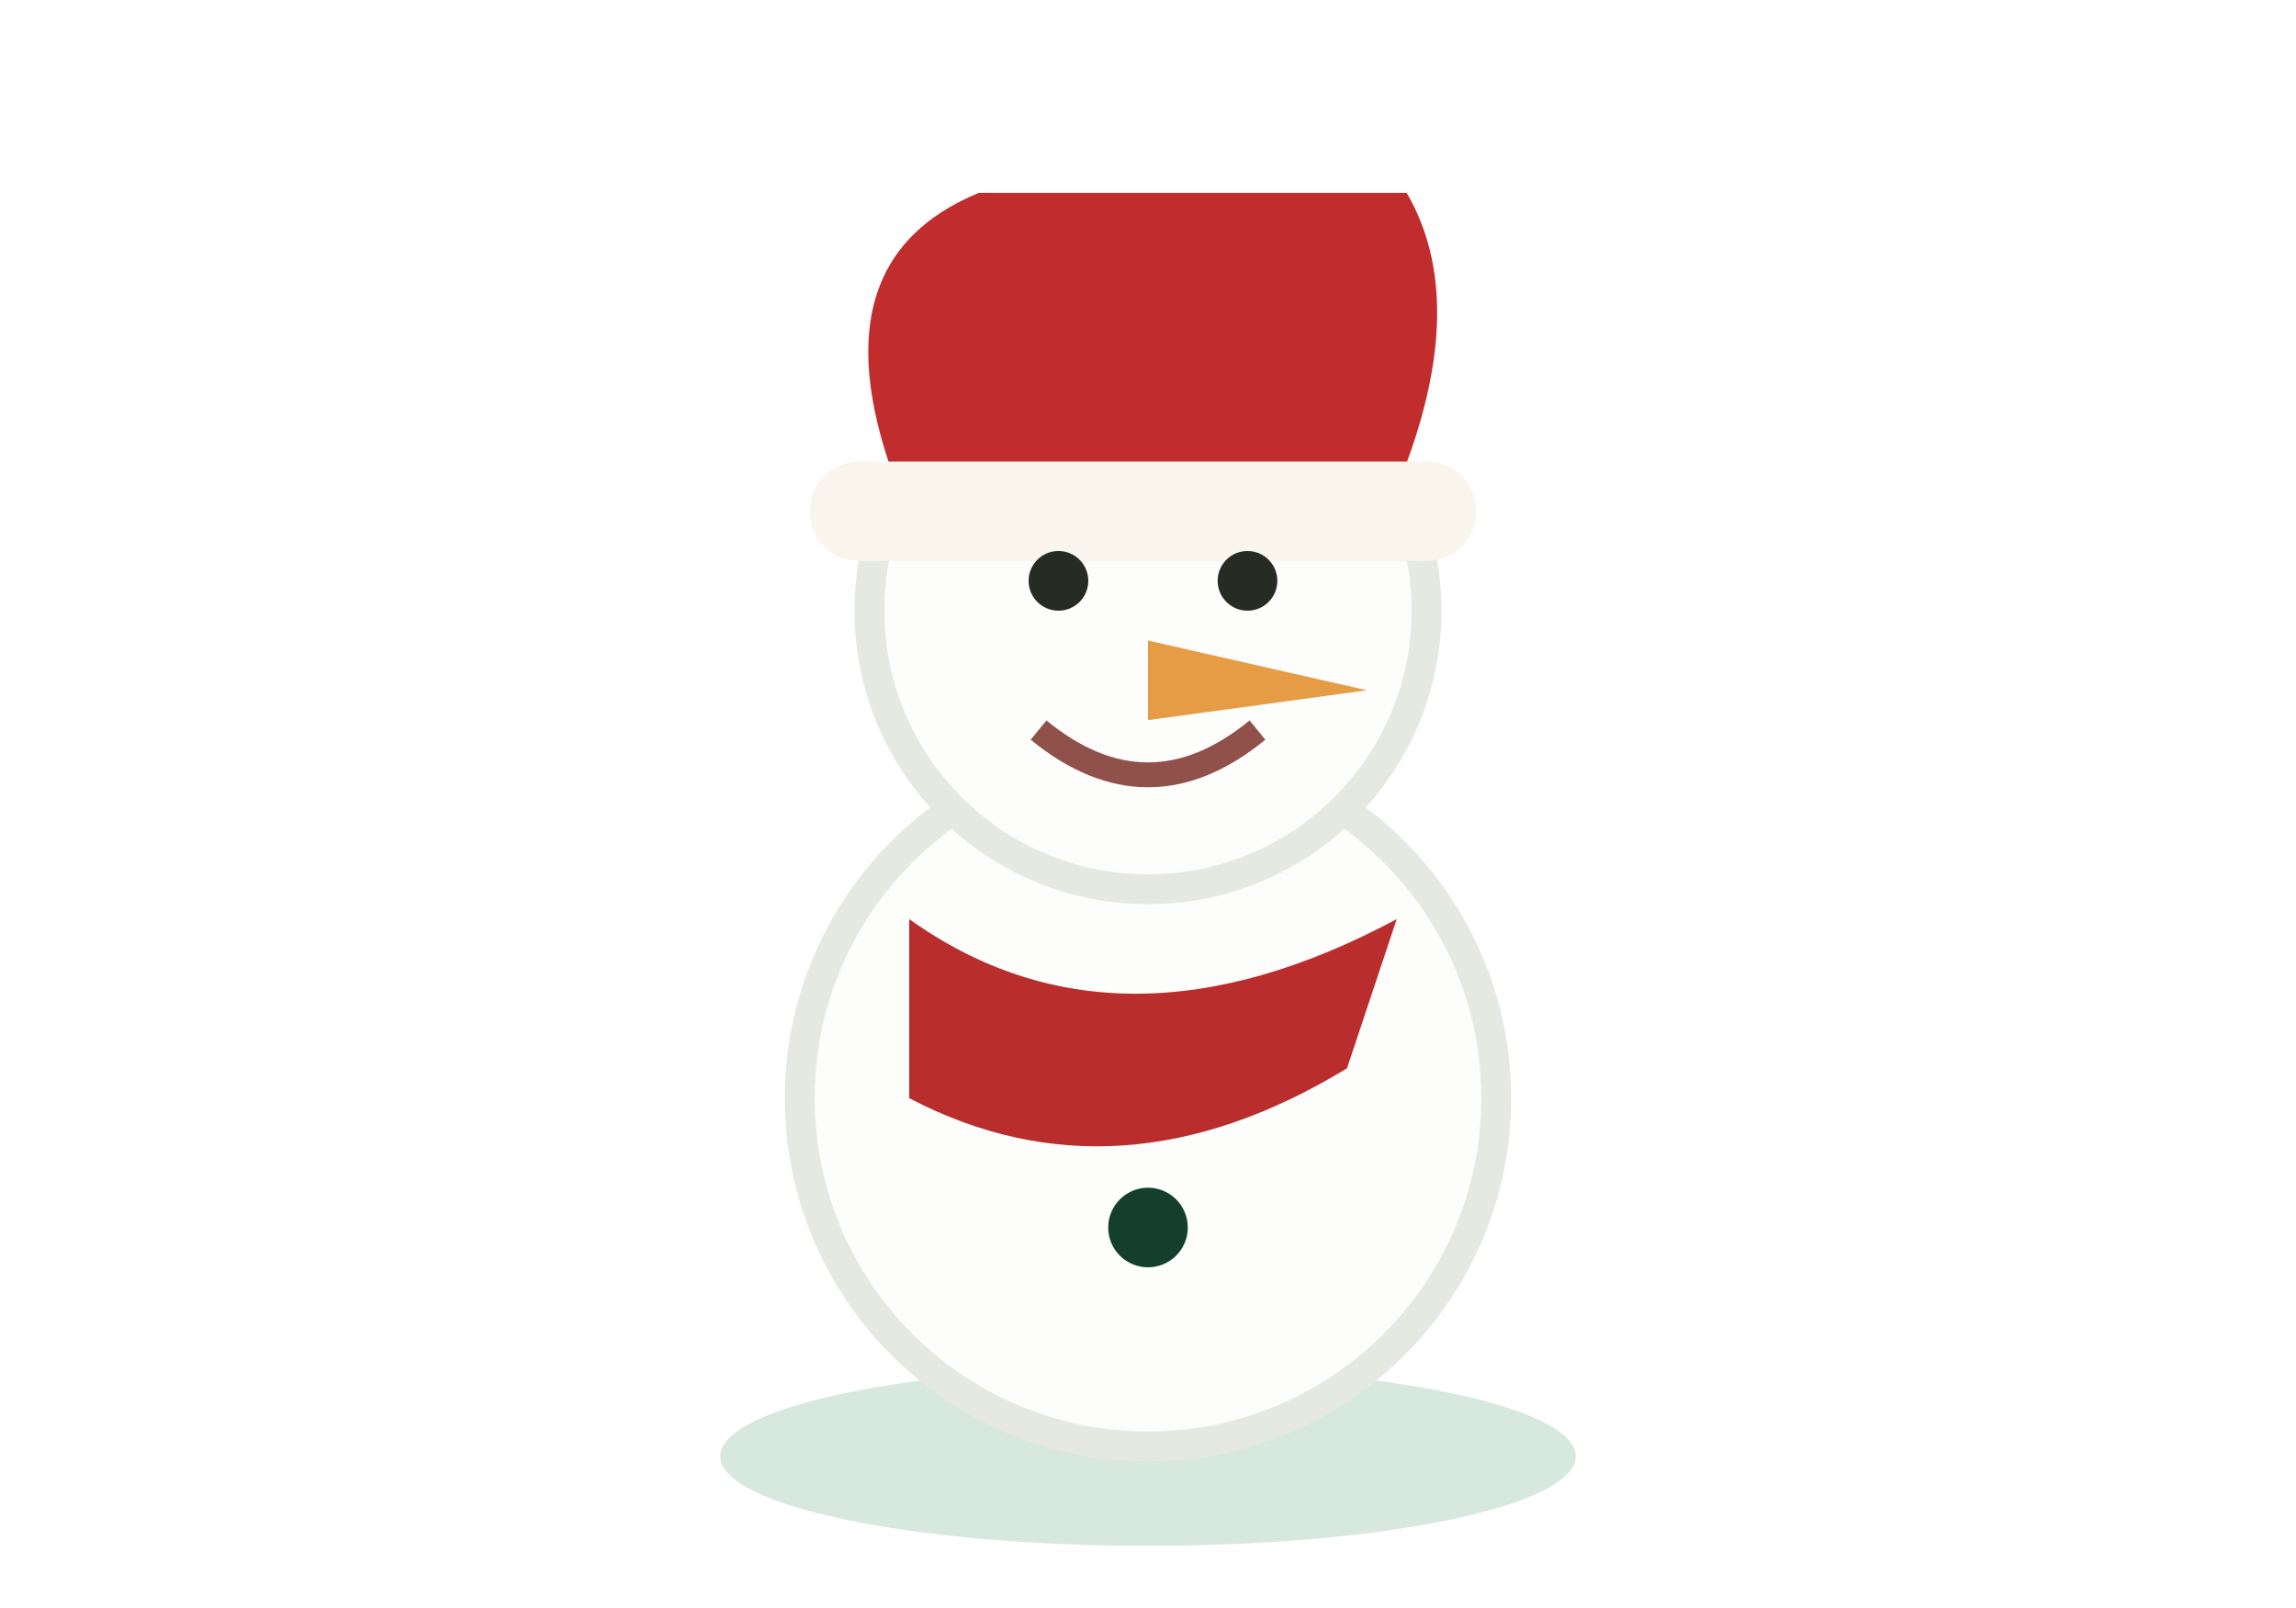
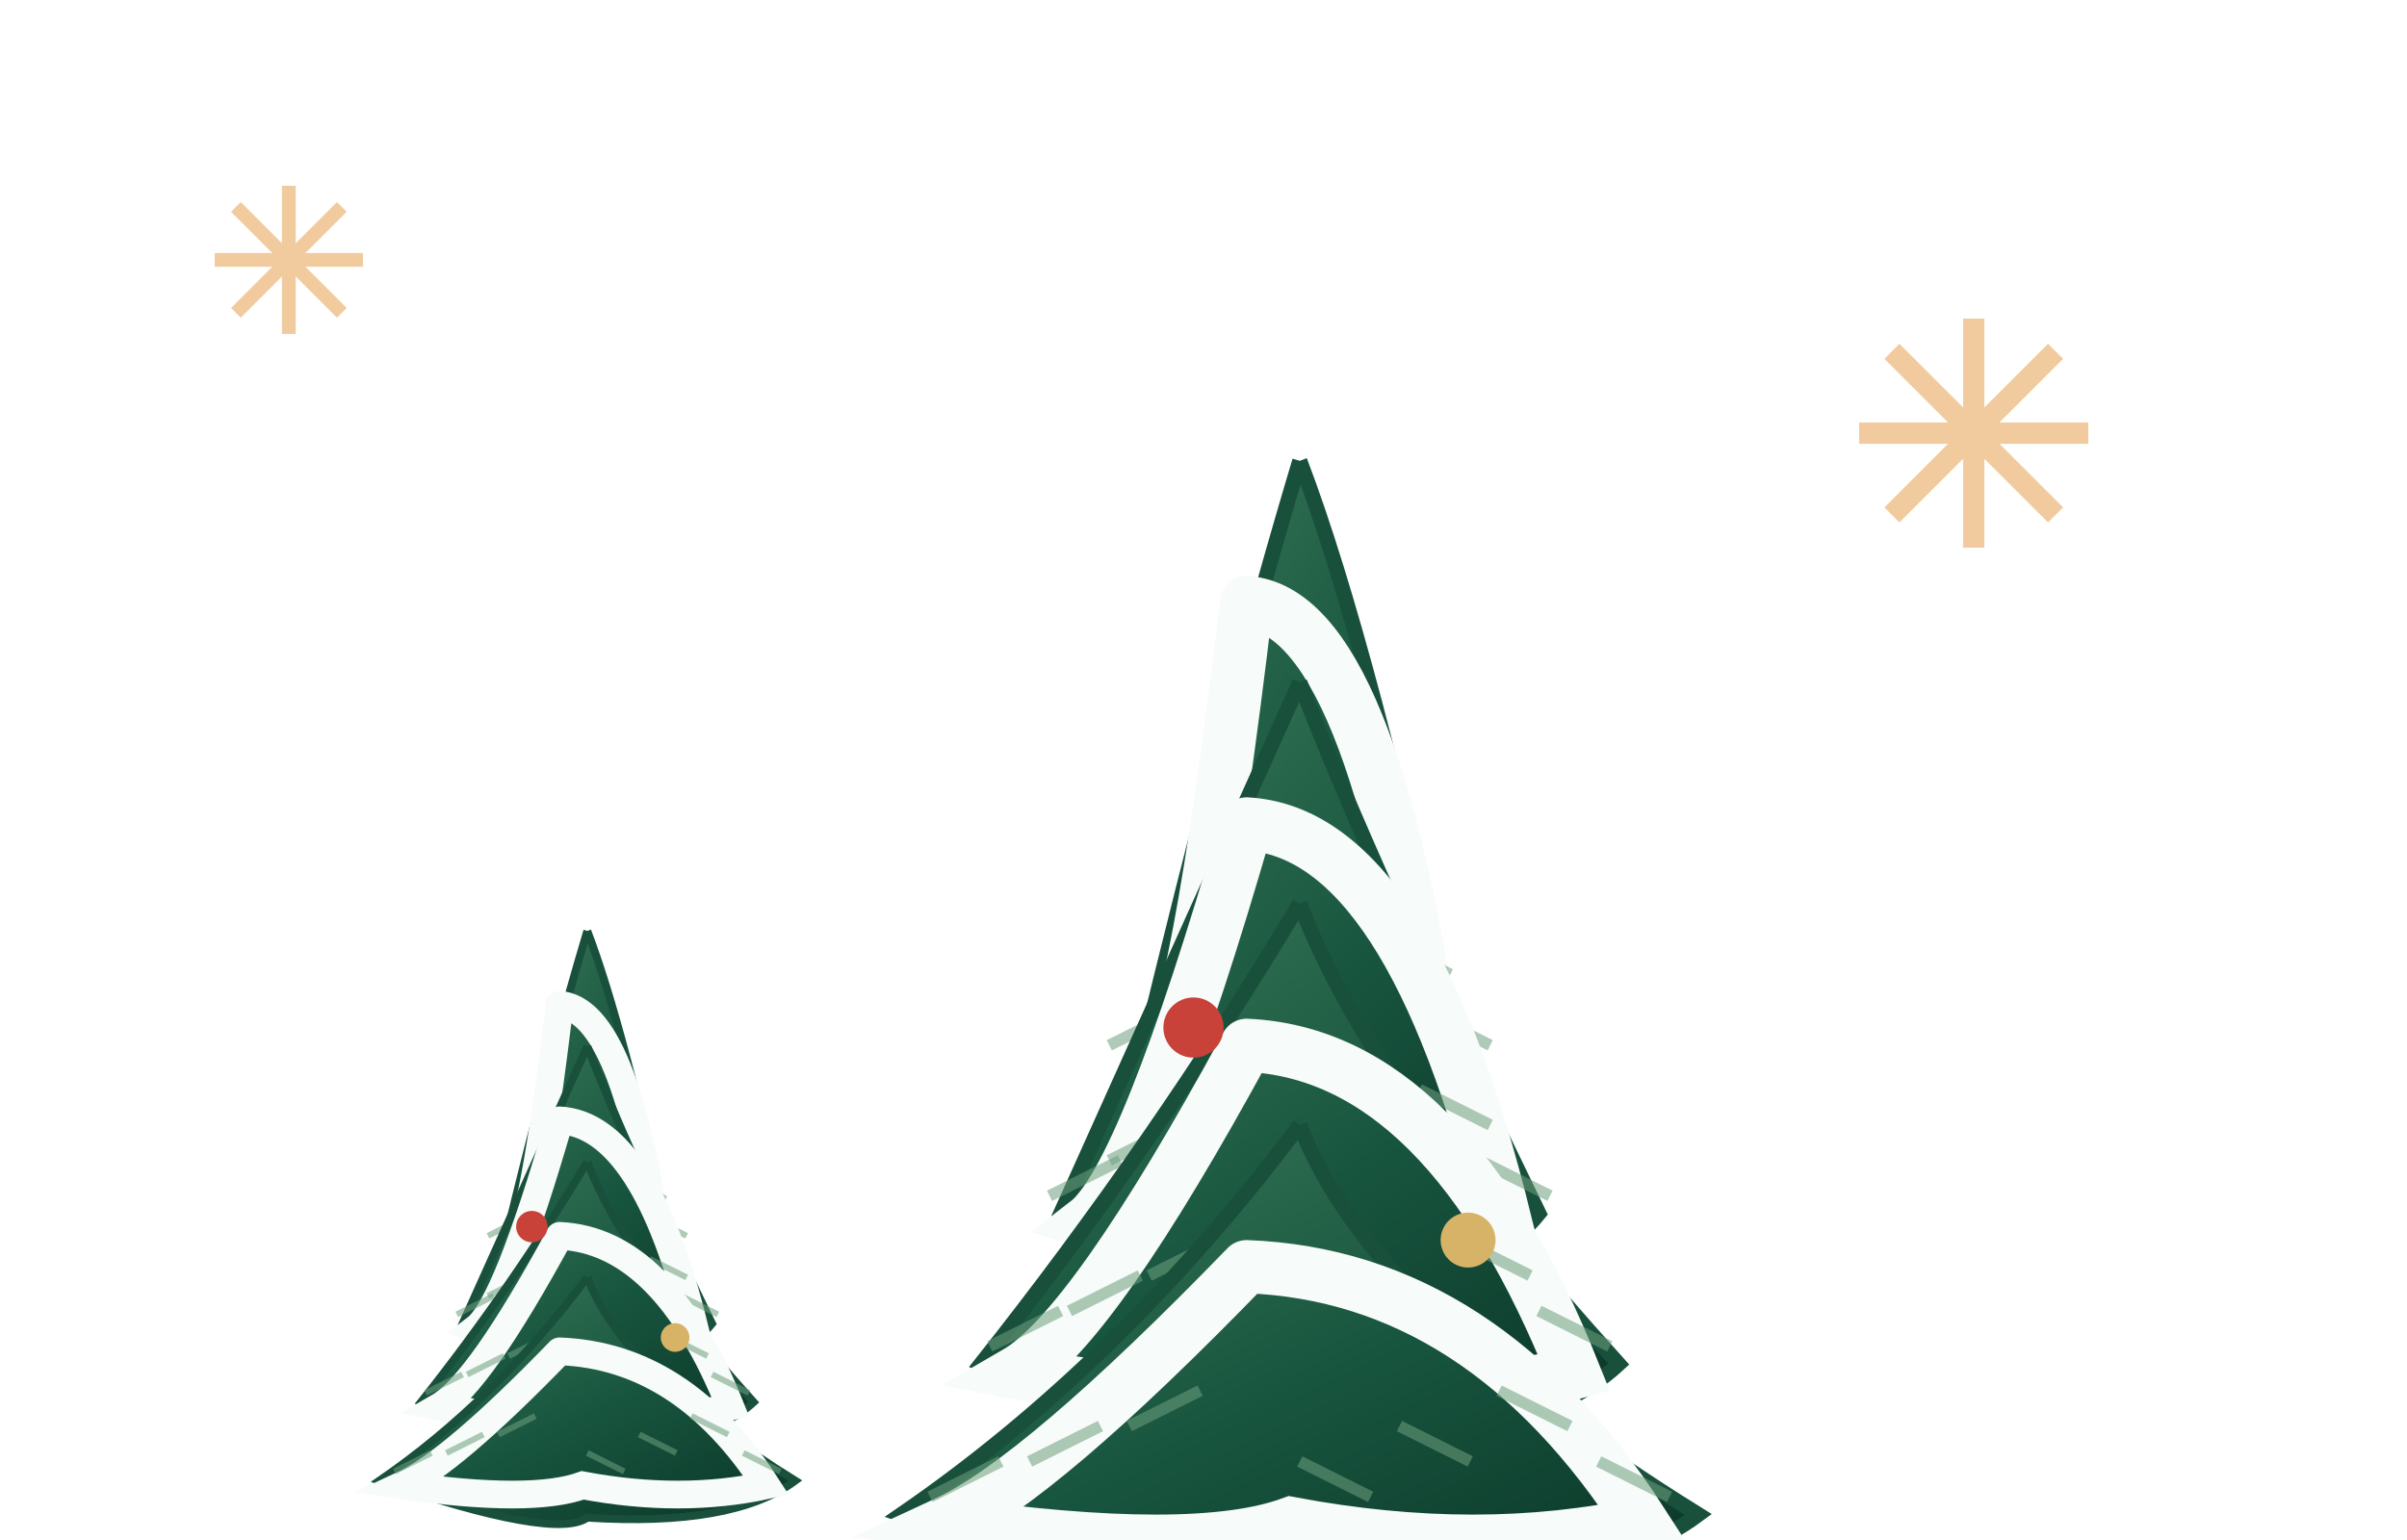
- <svg xmlns="http://www.w3.org/2000/svg" width="150" height="105" viewBox="0 0 150 105" role="img">
-   <g transform="translate(75 64)">
-     <g transform="translate(0 11) scale(0.65)">
-       <ellipse cy="31" rx="43" ry="9" fill="#D7E9DE" />
-       <circle cy="-5" r="35" fill="#FDFDFC" stroke="#E5E9E1" stroke-width="3" />
-       <circle cy="-54" r="28" fill="#FDFDFC" stroke="#E5E9E1" stroke-width="3" />
-       <path d="M-25-66Q-34-89-17-96H26Q33-84 24-64Z" fill="#C12C2D" />
-       <path d="M-29-64H28" stroke="#F9F4EC" stroke-width="10" stroke-linecap="round" />
-       <circle cx="-9" cy="-57" r="3" fill="#262B24" />
-       <circle cx="10" cy="-57" r="3" fill="#262B24" />
-       <path d="M0-51l22 5-22 3" fill="#E69C45" />
-       <path d="M-11-42Q0-33 11-42" fill="none" stroke="#91514B" stroke-width="2.5" />
-       <path d="M-24-23Q-3-8 25-23L20-8Q-3 6-24-5Z" fill="#B92E2C" />
-       <circle cx="0" cy="8" r="4" fill="#143F2E" />
-     </g>
+ <svg xmlns="http://www.w3.org/2000/svg" viewBox="0 0 250 160" width="250" height="160">
+   <defs>
+     <linearGradient id="forest" x2=".8" y2="1">
+       <stop stop-color="#397a59" />
+       <stop offset=".6" stop-color="#17543e" />
+       <stop offset="1" stop-color="#0d3b2b" />
+     </linearGradient>
+     <linearGradient id="wood" x2=".9" y2="1">
+       <stop stop-color="#bf6045" />
+       <stop offset="1" stop-color="#873527" />
+     </linearGradient>
+     <linearGradient id="fur" x2=".75" y2="1">
+       <stop stop-color="#d9aa7a" />
+       <stop offset=".62" stop-color="#ae704f" />
+       <stop offset="1" stop-color="#8d5237" />
+     </linearGradient>
+     <linearGradient id="red" x2=".8" y2="1">
+       <stop stop-color="#e45142" />
+       <stop offset="1" stop-color="#a72129" />
+     </linearGradient>
+     <radialGradient id="light">
+       <stop stop-color="#fff8ba" stop-opacity=".95" />
+       <stop offset=".35" stop-color="#f6c579" stop-opacity=".65" />
+       <stop offset="1" stop-color="#f6c579" stop-opacity="0" />
+     </radialGradient>
+     <linearGradient id="snow" x2=".5" y2="1">
+       <stop stop-color="#ffffff" />
+       <stop offset="1" stop-color="#deebef" />
+     </linearGradient>
+     <filter id="shadow" x="-30%" y="-30%" width="160%" height="170%">
+       <feGaussianBlur stdDeviation="3" />
+     </filter>
+   </defs>
+   <rect width="250" height="160" fill="none" />
+   <g transform="translate(135 150) scale(0.92)">
+     <ellipse cx="0" cy="3" rx="34" ry="8" fill="#d8e7e1" opacity=".5" />
+     <path d="M-4 -12h9v19h-9" fill="#80513d" />
+     <path d="M0 -111Q-8.1 -84 -18 -43Q-7 -30 0 -35Q12.6 -33 18 -43Q8 -90 0 -111" fill="url(#forest)" stroke="#18503c" stroke-width="1.7" />
+     <path d="M-6 -95Q-11.7 -47 -16.02 -42Q-12 -38 -1 -42Q8.1 -38 15.48 -42Q8.28 -94 -6 -95" fill="none" stroke="#f7fbf9" stroke-width="6" stroke-linecap="round" />
+     <path d="M-13.5 -49l-8 4" stroke="#6e9f7e" stroke-width="1.3" opacity=".55" />
+     <path d="M-9 -53l-8 4" stroke="#6e9f7e" stroke-width="1.3" opacity=".55" />
+     <path d="M-4.5 -57l-8 4" stroke="#6e9f7e" stroke-width="1.3" opacity=".55" />
+     <path d="M0 -49l8 4" stroke="#6e9f7e" stroke-width="1.3" opacity=".55" />
+     <path d="M4.5 -53l8 4" stroke="#6e9f7e" stroke-width="1.3" opacity=".55" />
+     <path d="M9 -57l8 4" stroke="#6e9f7e" stroke-width="1.3" opacity=".55" />
+     <path d="M13.5 -49l8 4" stroke="#6e9f7e" stroke-width="1.3" opacity=".55" />
+     <path d="M0 -86Q-12.15 -59 -27 -26Q-7 -13 0 -18Q18.9 -16 27 -26Q8 -65 0 -86" fill="url(#forest)" stroke="#18503c" stroke-width="1.7" />
+     <path d="M-6 -70Q-17.55 -30 -24.03 -25Q-12 -21 -1 -25Q12.15 -21 23.22 -25Q12.42 -69 -6 -70" fill="none" stroke="#f7fbf9" stroke-width="6" stroke-linecap="round" />
+     <path d="M-20.25 -32l-8 4" stroke="#6e9f7e" stroke-width="1.3" opacity=".55" />
+     <path d="M-13.5 -36l-8 4" stroke="#6e9f7e" stroke-width="1.3" opacity=".55" />
+     <path d="M-6.75 -40l-8 4" stroke="#6e9f7e" stroke-width="1.3" opacity=".55" />
+     <path d="M0 -32l8 4" stroke="#6e9f7e" stroke-width="1.3" opacity=".55" />
+     <path d="M6.75 -36l8 4" stroke="#6e9f7e" stroke-width="1.3" opacity=".55" />
+     <path d="M13.5 -40l8 4" stroke="#6e9f7e" stroke-width="1.3" opacity=".55" />
+     <path d="M20.25 -32l8 4" stroke="#6e9f7e" stroke-width="1.3" opacity=".55" />
+     <path d="M0 -61Q-16.2 -34 -36 -9Q-7 4 0 -1Q25.2 1 36 -9Q8 -40 0 -61" fill="url(#forest)" stroke="#18503c" stroke-width="1.7" />
+     <path d="M-6 -45Q-23.4 -13 -32.04 -8Q-12 -4 -1 -8Q16.2 -4 30.96 -8Q16.56 -44 -6 -45" fill="none" stroke="#f7fbf9" stroke-width="6" stroke-linecap="round" />
+     <path d="M-27 -15l-8 4" stroke="#6e9f7e" stroke-width="1.3" opacity=".55" />
+     <path d="M-18 -19l-8 4" stroke="#6e9f7e" stroke-width="1.3" opacity=".55" />
+     <path d="M-9 -23l-8 4" stroke="#6e9f7e" stroke-width="1.3" opacity=".55" />
+     <path d="M0 -15l8 4" stroke="#6e9f7e" stroke-width="1.3" opacity=".55" />
+     <path d="M9 -19l8 4" stroke="#6e9f7e" stroke-width="1.3" opacity=".55" />
+     <path d="M18 -23l8 4" stroke="#6e9f7e" stroke-width="1.3" opacity=".55" />
+     <path d="M27 -15l8 4" stroke="#6e9f7e" stroke-width="1.3" opacity=".55" />
+     <path d="M0 -36Q-20.25 -9 -45 8Q-7 21 0 16Q31.5 18 45 8Q8 -15 0 -36" fill="url(#forest)" stroke="#18503c" stroke-width="1.7" />
+     <path d="M-6 -20Q-29.25 4 -40.05 9Q-12 13 -1 9Q20.25 13 38.7 9Q20.7 -19 -6 -20" fill="none" stroke="#f7fbf9" stroke-width="6" stroke-linecap="round" />
+     <path d="M-33.75 2l-8 4" stroke="#6e9f7e" stroke-width="1.3" opacity=".55" />
+     <path d="M-22.5 -2l-8 4" stroke="#6e9f7e" stroke-width="1.3" opacity=".55" />
+     <path d="M-11.25 -6l-8 4" stroke="#6e9f7e" stroke-width="1.3" opacity=".55" />
+     <path d="M0 2l8 4" stroke="#6e9f7e" stroke-width="1.3" opacity=".55" />
+     <path d="M11.25 -2l8 4" stroke="#6e9f7e" stroke-width="1.3" opacity=".55" />
+     <path d="M22.5 -6l8 4" stroke="#6e9f7e" stroke-width="1.3" opacity=".55" />
+     <path d="M33.75 2l8 4" stroke="#6e9f7e" stroke-width="1.3" opacity=".55" />
+     <circle cx="-12" cy="-47" r="3.4" fill="#c94239" />
+     <circle cx="19" cy="-23" r="3.1" fill="#d7b367" />
+   </g>
+   <g transform="translate(61 150) scale(0.48)">
+     <ellipse cx="0" cy="3" rx="34" ry="8" fill="#d8e7e1" opacity=".5" />
+     <path d="M-4 -12h9v19h-9" fill="#80513d" />
+     <path d="M0 -111Q-8.1 -84 -18 -43Q-7 -30 0 -35Q12.6 -33 18 -43Q8 -90 0 -111" fill="url(#forest)" stroke="#18503c" stroke-width="1.7" />
+     <path d="M-6 -95Q-11.7 -47 -16.02 -42Q-12 -38 -1 -42Q8.1 -38 15.48 -42Q8.28 -94 -6 -95" fill="none" stroke="#f7fbf9" stroke-width="6" stroke-linecap="round" />
+     <path d="M-13.5 -49l-8 4" stroke="#6e9f7e" stroke-width="1.3" opacity=".55" />
+     <path d="M-9 -53l-8 4" stroke="#6e9f7e" stroke-width="1.3" opacity=".55" />
+     <path d="M-4.5 -57l-8 4" stroke="#6e9f7e" stroke-width="1.3" opacity=".55" />
+     <path d="M0 -49l8 4" stroke="#6e9f7e" stroke-width="1.3" opacity=".55" />
+     <path d="M4.5 -53l8 4" stroke="#6e9f7e" stroke-width="1.3" opacity=".55" />
+     <path d="M9 -57l8 4" stroke="#6e9f7e" stroke-width="1.3" opacity=".55" />
+     <path d="M13.5 -49l8 4" stroke="#6e9f7e" stroke-width="1.3" opacity=".55" />
+     <path d="M0 -86Q-12.15 -59 -27 -26Q-7 -13 0 -18Q18.9 -16 27 -26Q8 -65 0 -86" fill="url(#forest)" stroke="#18503c" stroke-width="1.7" />
+     <path d="M-6 -70Q-17.55 -30 -24.03 -25Q-12 -21 -1 -25Q12.15 -21 23.22 -25Q12.42 -69 -6 -70" fill="none" stroke="#f7fbf9" stroke-width="6" stroke-linecap="round" />
+     <path d="M-20.25 -32l-8 4" stroke="#6e9f7e" stroke-width="1.3" opacity=".55" />
+     <path d="M-13.5 -36l-8 4" stroke="#6e9f7e" stroke-width="1.3" opacity=".55" />
+     <path d="M-6.75 -40l-8 4" stroke="#6e9f7e" stroke-width="1.3" opacity=".55" />
+     <path d="M0 -32l8 4" stroke="#6e9f7e" stroke-width="1.3" opacity=".55" />
+     <path d="M6.75 -36l8 4" stroke="#6e9f7e" stroke-width="1.3" opacity=".55" />
+     <path d="M13.5 -40l8 4" stroke="#6e9f7e" stroke-width="1.3" opacity=".55" />
+     <path d="M20.25 -32l8 4" stroke="#6e9f7e" stroke-width="1.3" opacity=".55" />
+     <path d="M0 -61Q-16.2 -34 -36 -9Q-7 4 0 -1Q25.2 1 36 -9Q8 -40 0 -61" fill="url(#forest)" stroke="#18503c" stroke-width="1.7" />
+     <path d="M-6 -45Q-23.4 -13 -32.04 -8Q-12 -4 -1 -8Q16.2 -4 30.96 -8Q16.56 -44 -6 -45" fill="none" stroke="#f7fbf9" stroke-width="6" stroke-linecap="round" />
+     <path d="M-27 -15l-8 4" stroke="#6e9f7e" stroke-width="1.3" opacity=".55" />
+     <path d="M-18 -19l-8 4" stroke="#6e9f7e" stroke-width="1.3" opacity=".55" />
+     <path d="M-9 -23l-8 4" stroke="#6e9f7e" stroke-width="1.3" opacity=".55" />
+     <path d="M0 -15l8 4" stroke="#6e9f7e" stroke-width="1.3" opacity=".55" />
+     <path d="M9 -19l8 4" stroke="#6e9f7e" stroke-width="1.3" opacity=".55" />
+     <path d="M18 -23l8 4" stroke="#6e9f7e" stroke-width="1.3" opacity=".55" />
+     <path d="M27 -15l8 4" stroke="#6e9f7e" stroke-width="1.3" opacity=".55" />
+     <path d="M0 -36Q-20.25 -9 -45 8Q-7 21 0 16Q31.5 18 45 8Q8 -15 0 -36" fill="url(#forest)" stroke="#18503c" stroke-width="1.7" />
+     <path d="M-6 -20Q-29.25 4 -40.05 9Q-12 13 -1 9Q20.25 13 38.7 9Q20.7 -19 -6 -20" fill="none" stroke="#f7fbf9" stroke-width="6" stroke-linecap="round" />
+     <path d="M-33.75 2l-8 4" stroke="#6e9f7e" stroke-width="1.3" opacity=".55" />
+     <path d="M-22.5 -2l-8 4" stroke="#6e9f7e" stroke-width="1.3" opacity=".55" />
+     <path d="M-11.25 -6l-8 4" stroke="#6e9f7e" stroke-width="1.3" opacity=".55" />
+     <path d="M0 2l8 4" stroke="#6e9f7e" stroke-width="1.3" opacity=".55" />
+     <path d="M11.25 -2l8 4" stroke="#6e9f7e" stroke-width="1.3" opacity=".55" />
+     <path d="M22.5 -6l8 4" stroke="#6e9f7e" stroke-width="1.3" opacity=".55" />
+     <path d="M33.75 2l8 4" stroke="#6e9f7e" stroke-width="1.3" opacity=".55" />
+     <circle cx="-12" cy="-47" r="3.4" fill="#c94239" />
+     <circle cx="19" cy="-23" r="3.1" fill="#d7b367" />
+   </g>
+   <g transform="translate(205 45) scale(1.7)" stroke="#e7a85e" stroke-width="1.3" opacity=".6">
+     <path d="M-7 0h14M0-7v14M-5-5l10 10M-5 5L5-5" />
+   </g>
+   <g transform="translate(30 27) scale(1.1)" stroke="#e7a85e" stroke-width="1.3" opacity=".6">
+     <path d="M-7 0h14M0-7v14M-5-5l10 10M-5 5L5-5" />
  </g>
</svg>
